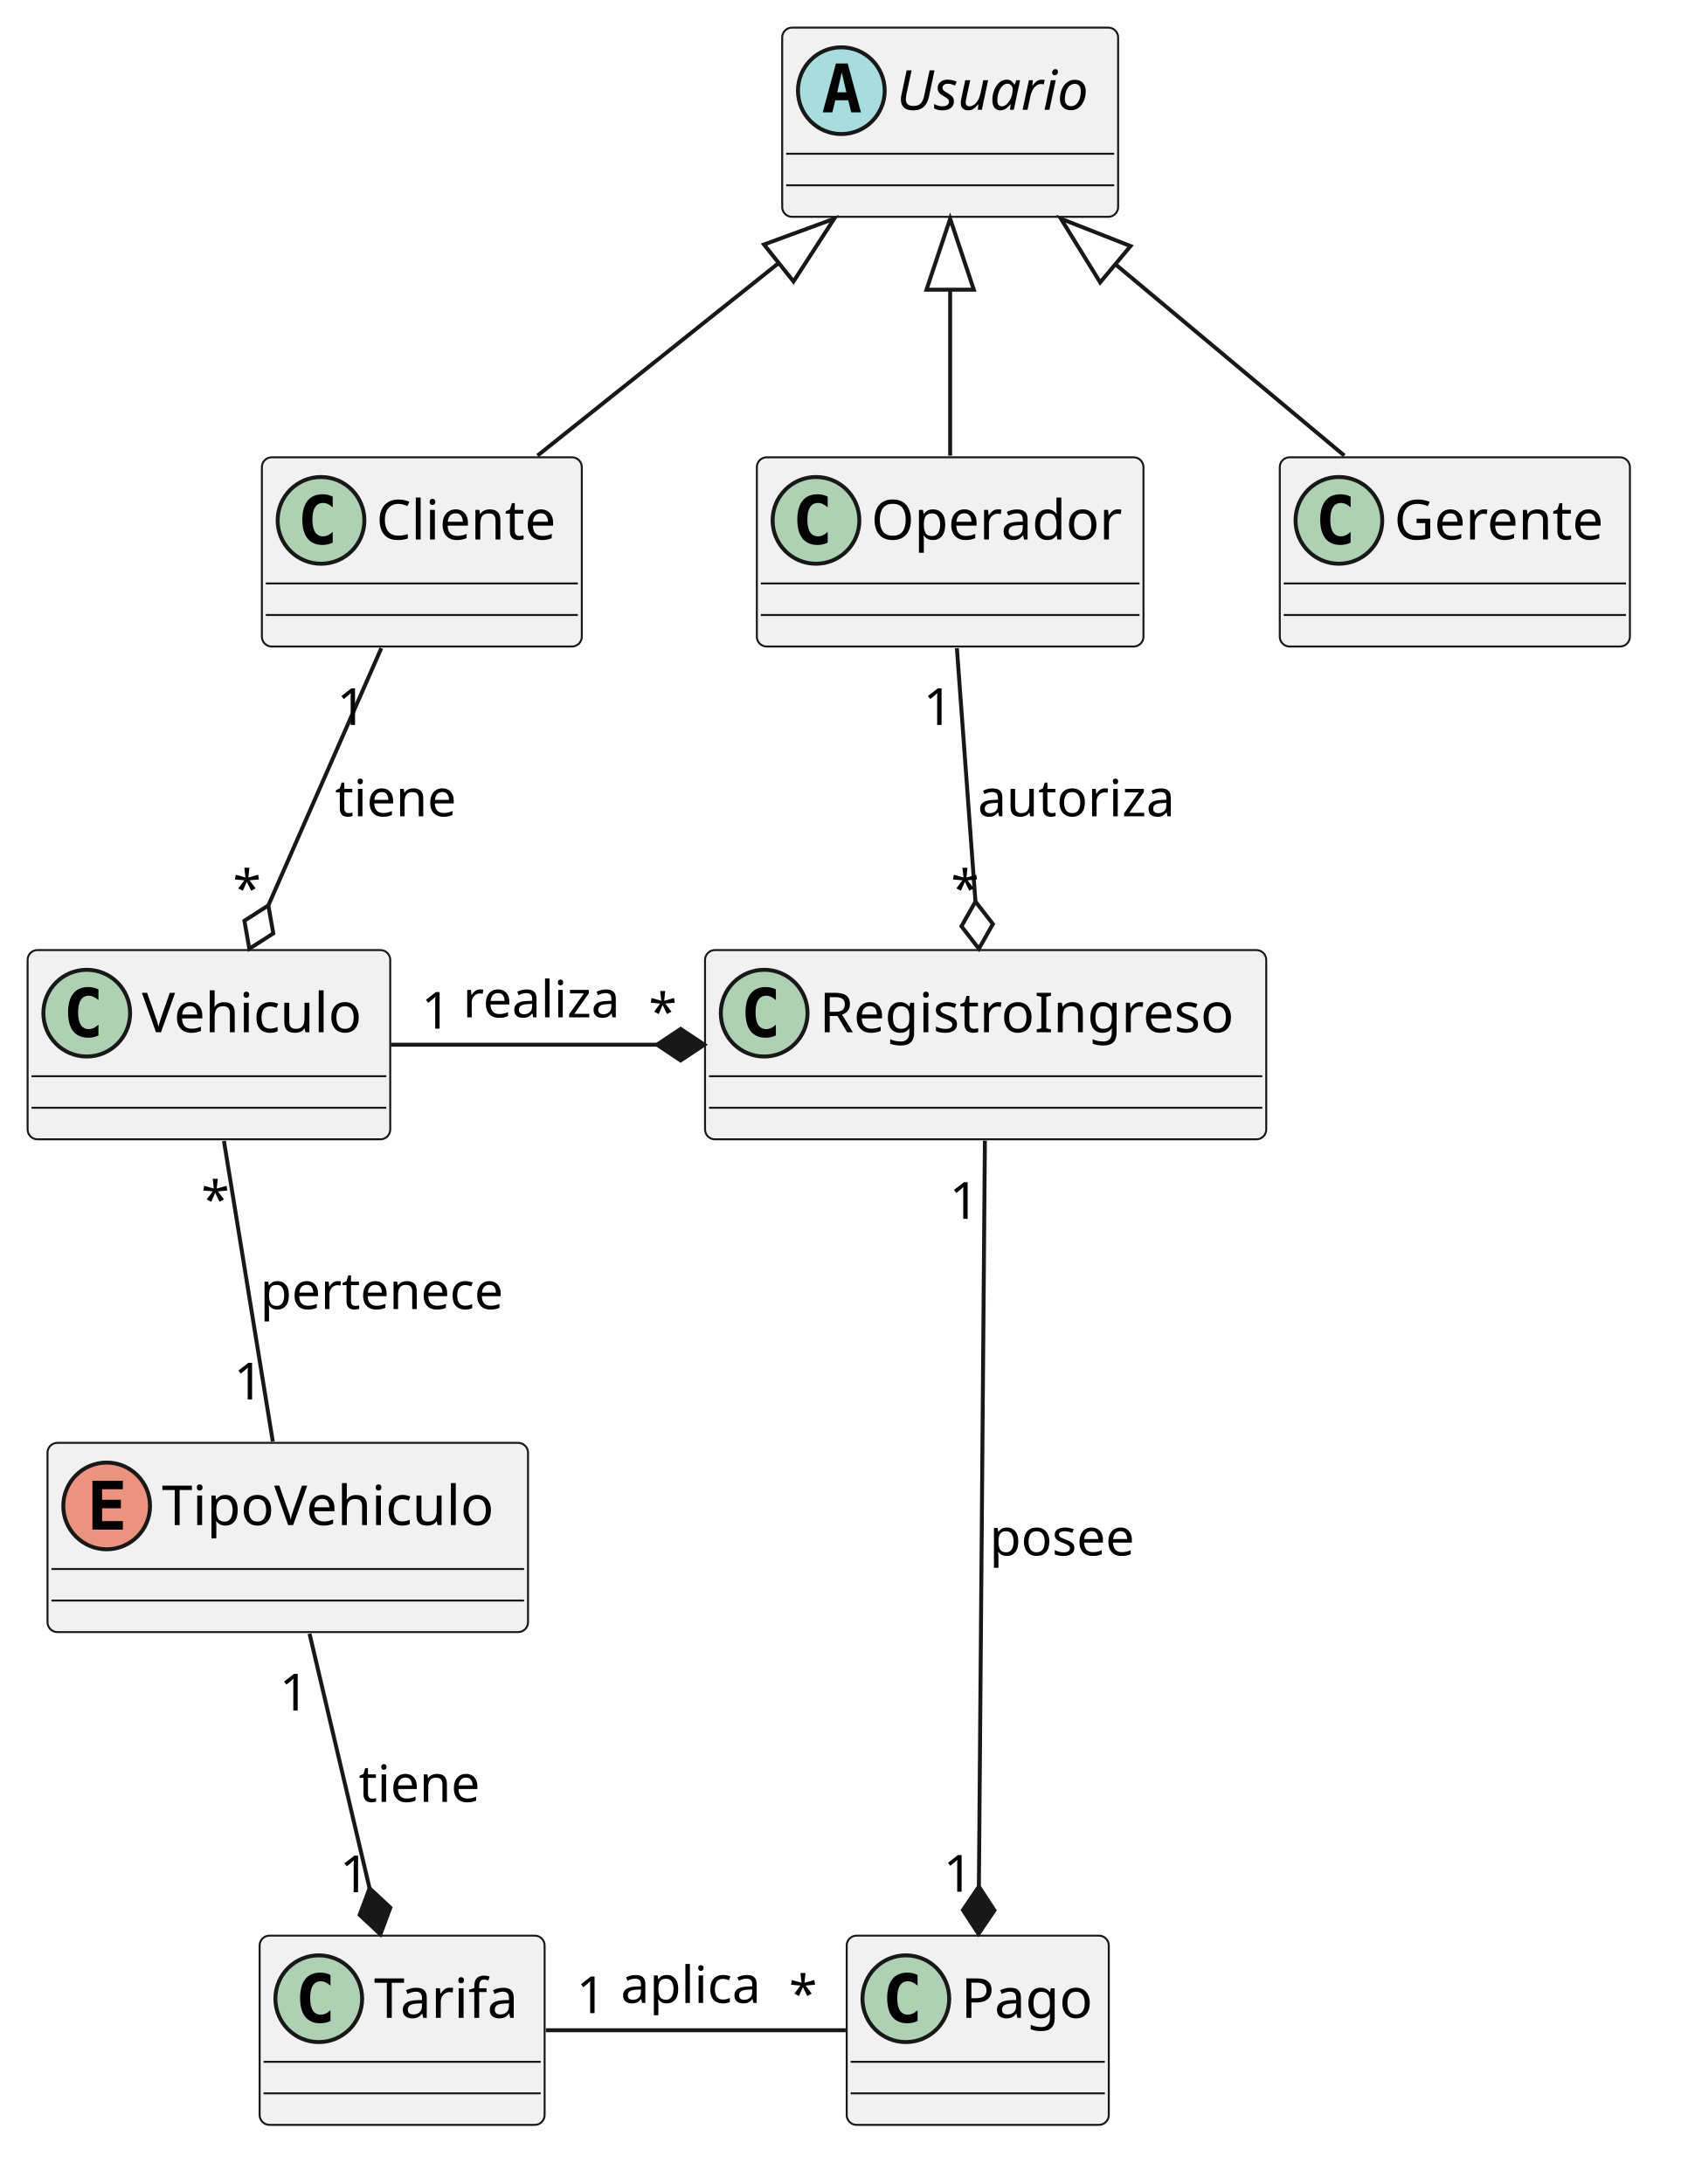
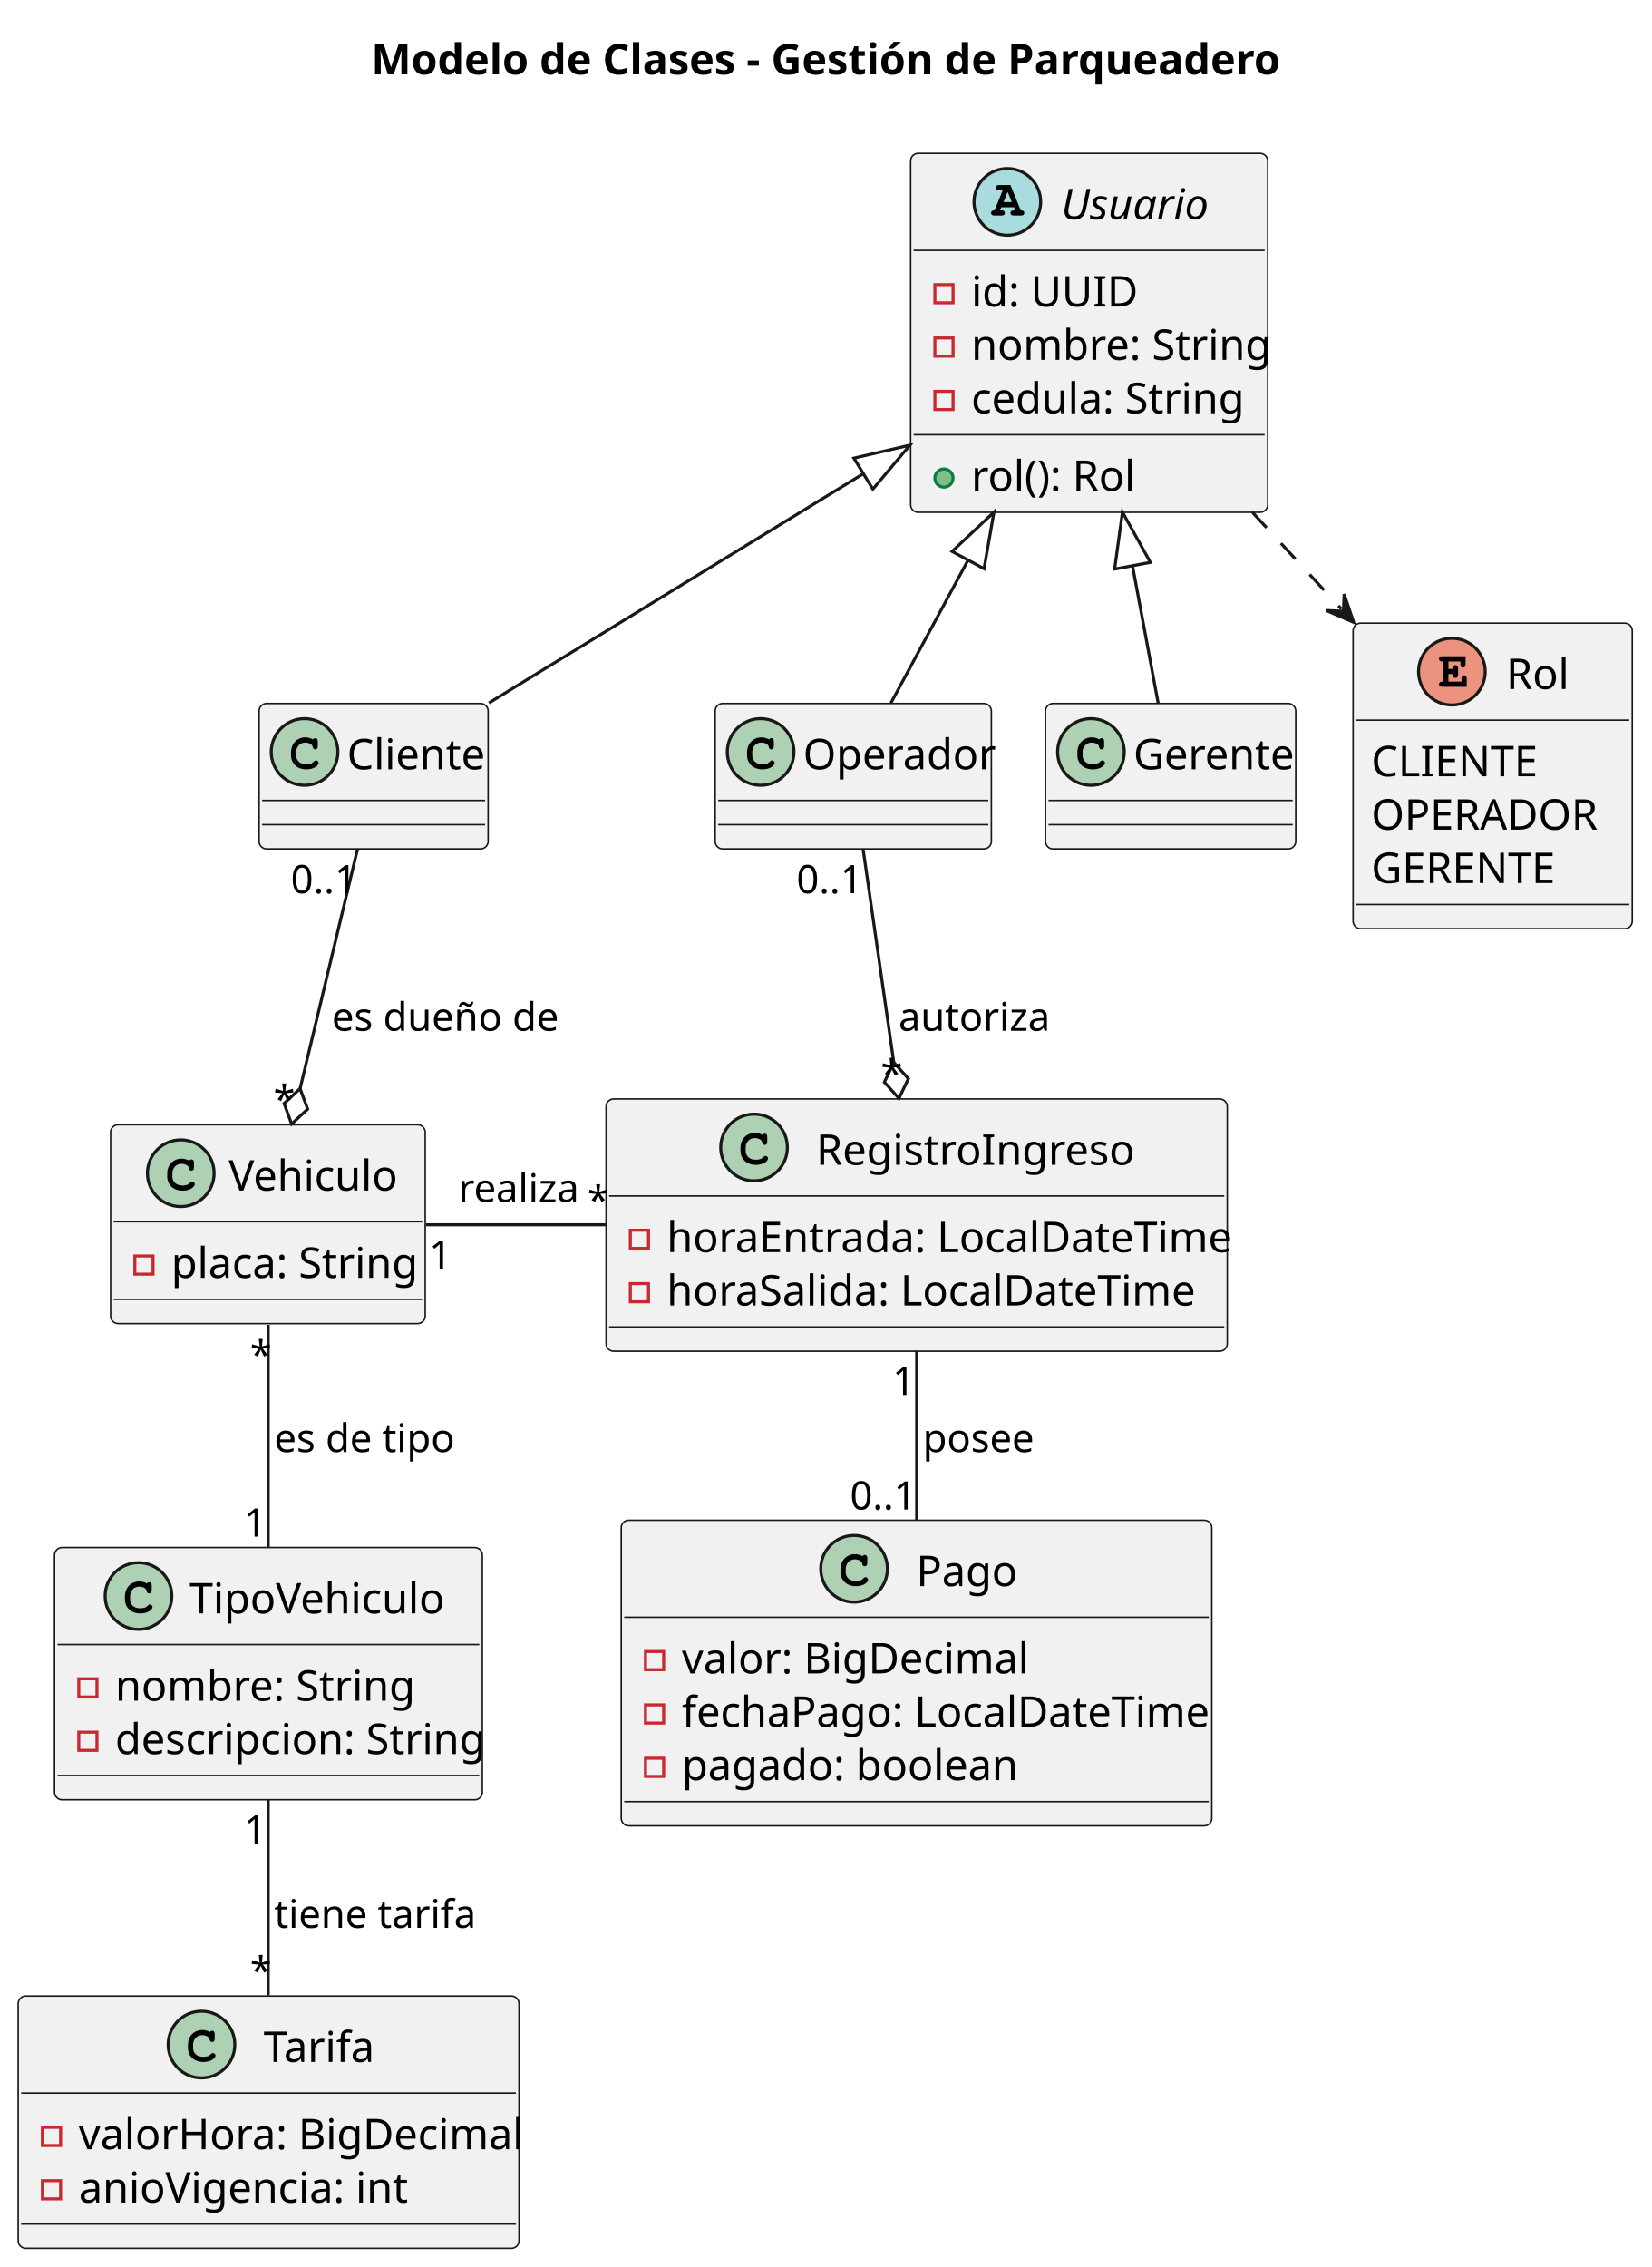
- <svg xmlns="http://www.w3.org/2000/svg" version="1.1" data-diagram-type="CLASS" style="width:428px;height:554px;background:#FFFFFF;" width="428px" height="554px" viewBox="0 0 428 554" zoomAndPan="magnify" preserveAspectRatio="none" contentStyleType="text/css">
+ <svg xmlns="http://www.w3.org/2000/svg" contentStyleType="text/css" height="748px" preserveAspectRatio="none" style="width:545px;height:748px;background:#FFFFFF;" version="1.1" viewBox="0 0 545 748" width="545px" zoomAndPan="magnify">
  <defs />
-   <g font-family="sans-serif" lengthAdjust="spacing">
-     <g class="entity" data-qualified-nombre="Vehiculo" id="ent0001" data-source-line="1">
-       <rect x="7" y="241" width="91.979" height="48" fill="#F1F1F1" style="stroke:#181818;stroke-width:0.5;" rx="2.5" ry="2.5" />
-       <ellipse cx="22" cy="257" rx="11" ry="11" fill="#ADD1B2" style="stroke:#181818;stroke-width:1;" />
-       <path d="M24.969,262.641 Q24.391,262.938 23.75,263.078 Q23.109,263.234 22.406,263.234 Q19.906,263.234 18.578,261.594 Q17.266,259.938 17.266,256.813 Q17.266,253.688 18.578,252.031 Q19.906,250.375 22.406,250.375 Q23.109,250.375 23.75,250.531 Q24.406,250.688 24.969,250.984 L24.969,253.703 Q24.344,253.125 23.75,252.859 Q23.156,252.578 22.531,252.578 Q21.188,252.578 20.5,253.656 Q19.813,254.719 19.813,256.813 Q19.813,258.906 20.5,259.984 Q21.188,261.047 22.531,261.047 Q23.156,261.047 23.75,260.781 Q24.344,260.5 24.969,259.922 L24.969,262.641 Z " fill="#000" />
-       <text x="36" y="261.847" fill="#000" font-size="14" textLength="59.979">Vehiculo</text>
-       <line x1="8" y1="273" x2="97.979" y2="273" style="stroke:#181818;stroke-width:0.5;" />
-       <line x1="8" y1="281" x2="97.979" y2="281" style="stroke:#181818;stroke-width:0.5;" />
+   <g>
+     <text fill="#000000" font-family="sans-serif" font-size="14" font-weight="bold" lengthAdjust="spacing" textLength="292.517" x="122.492" y="24.533">Modelo de Clases - Gestión de Parqueadero</text>
+     <g id="elem_Usuario">
+       <rect codeLine="3" fill="#F1F1F1" height="118.438" id="Usuario" rx="2.5" ry="2.5" style="stroke:#181818;stroke-width:0.5;" width="117.82" x="300.5" y="50.609" />
+       <ellipse cx="332.411" cy="66.609" fill="#A9DCDF" rx="11" ry="11" style="stroke:#181818;stroke-width:1;" />
+       <path d="M334.598,68.375 L330.457,68.375 L330.036,69.406 L330.457,69.406 Q331.067,69.406 331.332,69.641 Q331.598,69.875 331.598,70.266 Q331.598,70.641 331.332,70.875 Q331.067,71.109 330.457,71.109 L328.161,71.109 Q327.551,71.109 327.301,70.875 Q327.036,70.641 327.036,70.25 Q327.036,69.875 327.317,69.641 Q327.582,69.391 328.207,69.406 L330.879,62.75 L329.77,62.75 Q329.161,62.75 328.895,62.516 Q328.629,62.281 328.629,61.891 Q328.629,61.516 328.895,61.281 Q329.161,61.047 329.77,61.047 L333.442,61.047 L336.832,69.406 Q337.426,69.406 337.614,69.547 Q338.004,69.812 338.004,70.266 Q338.004,70.641 337.739,70.875 Q337.489,71.109 336.879,71.109 L334.582,71.109 Q333.973,71.109 333.707,70.875 Q333.442,70.641 333.442,70.25 Q333.442,69.875 333.707,69.641 Q333.973,69.406 334.582,69.406 L335.004,69.406 L334.598,68.375 Z M333.879,66.672 L332.52,63.297 L331.145,66.672 L333.879,66.672 Z " fill="#000000" />
+       <text fill="#000000" font-family="sans-serif" font-size="14" font-style="italic" lengthAdjust="spacing" textLength="48.241" x="350.168" y="72.338">Usuario</text>
+       <line style="stroke:#181818;stroke-width:0.5;" x1="301.5" x2="417.32" y1="82.609" y2="82.609" />
+       <rect fill="none" height="6" style="stroke:#C82930;stroke-width:1;" width="6" x="308.5" y="93.914" />
+       <text fill="#000000" font-family="sans-serif" font-size="14" lengthAdjust="spacing" textLength="52.897" x="320.5" y="101.143">id: UUID</text>
+       <rect fill="none" height="6" style="stroke:#C82930;stroke-width:1;" width="6" x="308.5" y="111.523" />
+       <text fill="#000000" font-family="sans-serif" font-size="14" lengthAdjust="spacing" textLength="91.82" x="320.5" y="118.752">nombre: String</text>
+       <rect fill="none" height="6" style="stroke:#C82930;stroke-width:1;" width="6" x="308.5" y="129.133" />
+       <text fill="#000000" font-family="sans-serif" font-size="14" lengthAdjust="spacing" textLength="85.606" x="320.5" y="136.361">cedula: String</text>
+       <line style="stroke:#181818;stroke-width:0.5;" x1="301.5" x2="417.32" y1="143.438" y2="143.438" />
+       <ellipse cx="311.5" cy="157.742" fill="#84BE84" rx="3" ry="3" style="stroke:#038048;stroke-width:1;" />
+       <text fill="#000000" font-family="sans-serif" font-size="14" lengthAdjust="spacing" textLength="53.669" x="320.5" y="161.971">rol(): Rol</text>
    </g>
-     <g class="entity" data-qualified-nombre="TipoVehiculo" id="ent0002" data-source-line="2">
-       <rect x="12.05" y="366" width="121.872" height="48" fill="#F1F1F1" style="stroke:#181818;stroke-width:0.5;" rx="2.5" ry="2.5" />
-       <ellipse cx="27.05" cy="382" rx="11" ry="11" fill="#EB937F" style="stroke:#181818;stroke-width:1;" />
-       <path d="M31.159,388 L23.441,388 L23.441,375.609 L31.159,375.609 L31.159,377.766 L25.894,377.766 L25.894,380.438 L30.659,380.438 L30.659,382.594 L25.894,382.594 L25.894,385.844 L31.159,385.844 L31.159,388 Z " fill="#000" />
-       <text x="41.05" y="386.847" fill="#000" font-size="14" textLength="89.872">TipoVehiculo</text>
-       <line x1="13.05" y1="398" x2="132.922" y2="398" style="stroke:#181818;stroke-width:0.5;" />
-       <line x1="13.05" y1="406" x2="132.922" y2="406" style="stroke:#181818;stroke-width:0.5;" />
+     <g id="elem_Cliente">
+       <rect codeLine="9" fill="#F1F1F1" height="48" id="Cliente" rx="2.5" ry="2.5" style="stroke:#181818;stroke-width:0.5;" width="75.579" x="85.5" y="232.109" />
+       <ellipse cx="100.5" cy="248.109" fill="#ADD1B2" rx="11" ry="11" style="stroke:#181818;stroke-width:1;" />
+       <path d="M103.266,243.984 Q103.422,243.766 103.609,243.656 Q103.797,243.547 104.016,243.547 Q104.391,243.547 104.625,243.812 Q104.859,244.062 104.859,244.672 L104.859,246.125 Q104.859,246.734 104.625,247 Q104.391,247.266 104.016,247.266 Q103.672,247.266 103.469,247.062 Q103.266,246.875 103.156,246.359 Q103.109,246 102.922,245.812 Q102.594,245.438 101.984,245.219 Q101.375,245 100.75,245 Q99.984,245 99.344,245.328 Q98.719,245.656 98.219,246.406 Q97.734,247.156 97.734,248.188 L97.734,249.281 Q97.734,250.516 98.625,251.344 Q99.516,252.156 101.109,252.156 Q102.047,252.156 102.703,251.906 Q103.094,251.75 103.516,251.312 Q103.781,251.047 103.922,250.969 Q104.078,250.891 104.281,250.891 Q104.609,250.891 104.859,251.156 Q105.125,251.406 105.125,251.75 Q105.125,252.094 104.781,252.5 Q104.281,253.078 103.484,253.406 Q102.406,253.859 101.109,253.859 Q99.594,253.859 98.391,253.234 Q97.406,252.734 96.719,251.672 Q96.031,250.594 96.031,249.312 L96.031,248.156 Q96.031,246.828 96.641,245.688 Q97.266,244.531 98.359,243.922 Q99.453,243.297 100.688,243.297 Q101.422,243.297 102.062,243.469 Q102.719,243.625 103.266,243.984 Z " fill="#000000" />
+       <text fill="#000000" font-family="sans-serif" font-size="14" lengthAdjust="spacing" textLength="43.579" x="114.5" y="253.838">Cliente</text>
+       <line style="stroke:#181818;stroke-width:0.5;" x1="86.5" x2="160.079" y1="264.109" y2="264.109" />
+       <line style="stroke:#181818;stroke-width:0.5;" x1="86.5" x2="160.079" y1="272.109" y2="272.109" />
    </g>
-     <g class="entity" data-qualified-nombre="Tarifa" id="ent0003" data-source-line="3">
-       <rect x="65.85" y="491" width="72.284" height="48" fill="#F1F1F1" style="stroke:#181818;stroke-width:0.5;" rx="2.5" ry="2.5" />
-       <ellipse cx="80.85" cy="507" rx="11" ry="11" fill="#ADD1B2" style="stroke:#181818;stroke-width:1;" />
-       <path d="M83.819,512.641 Q83.241,512.938 82.6,513.078 Q81.959,513.234 81.256,513.234 Q78.756,513.234 77.428,511.594 Q76.116,509.938 76.116,506.813 Q76.116,503.688 77.428,502.031 Q78.756,500.375 81.256,500.375 Q81.959,500.375 82.6,500.531 Q83.256,500.688 83.819,500.984 L83.819,503.703 Q83.194,503.125 82.6,502.859 Q82.006,502.578 81.381,502.578 Q80.038,502.578 79.35,503.656 Q78.663,504.719 78.663,506.813 Q78.663,508.906 79.35,509.984 Q80.038,511.047 81.381,511.047 Q82.006,511.047 82.6,510.781 Q83.194,510.5 83.819,509.922 L83.819,512.641 Z " fill="#000" />
-       <text x="94.85" y="511.847" fill="#000" font-size="14" textLength="40.284">Tarifa</text>
-       <line x1="66.85" y1="523" x2="137.134" y2="523" style="stroke:#181818;stroke-width:0.5;" />
-       <line x1="66.85" y1="531" x2="137.134" y2="531" style="stroke:#181818;stroke-width:0.5;" />
+     <g id="elem_Operador">
+       <rect codeLine="10" fill="#F1F1F1" height="48" id="Operador" rx="2.5" ry="2.5" style="stroke:#181818;stroke-width:0.5;" width="91.144" x="236" y="232.109" />
+       <ellipse cx="251" cy="248.109" fill="#ADD1B2" rx="11" ry="11" style="stroke:#181818;stroke-width:1;" />
+       <path d="M253.766,243.984 Q253.922,243.766 254.109,243.656 Q254.297,243.547 254.516,243.547 Q254.891,243.547 255.125,243.812 Q255.359,244.062 255.359,244.672 L255.359,246.125 Q255.359,246.734 255.125,247 Q254.891,247.266 254.516,247.266 Q254.172,247.266 253.969,247.062 Q253.766,246.875 253.656,246.359 Q253.609,246 253.422,245.812 Q253.094,245.438 252.484,245.219 Q251.875,245 251.25,245 Q250.484,245 249.844,245.328 Q249.219,245.656 248.719,246.406 Q248.234,247.156 248.234,248.188 L248.234,249.281 Q248.234,250.516 249.125,251.344 Q250.016,252.156 251.609,252.156 Q252.547,252.156 253.203,251.906 Q253.594,251.75 254.016,251.312 Q254.281,251.047 254.422,250.969 Q254.578,250.891 254.781,250.891 Q255.109,250.891 255.359,251.156 Q255.625,251.406 255.625,251.75 Q255.625,252.094 255.281,252.5 Q254.781,253.078 253.984,253.406 Q252.906,253.859 251.609,253.859 Q250.094,253.859 248.891,253.234 Q247.906,252.734 247.219,251.672 Q246.531,250.594 246.531,249.312 L246.531,248.156 Q246.531,246.828 247.141,245.688 Q247.766,244.531 248.859,243.922 Q249.953,243.297 251.188,243.297 Q251.922,243.297 252.562,243.469 Q253.219,243.625 253.766,243.984 Z " fill="#000000" />
+       <text fill="#000000" font-family="sans-serif" font-size="14" lengthAdjust="spacing" textLength="59.145" x="265" y="253.838">Operador</text>
+       <line style="stroke:#181818;stroke-width:0.5;" x1="237" x2="326.144" y1="264.109" y2="264.109" />
+       <line style="stroke:#181818;stroke-width:0.5;" x1="237" x2="326.144" y1="272.109" y2="272.109" />
    </g>
-     <g class="entity" data-qualified-nombre="Usuario" id="ent0004" data-source-line="4">
-       <rect x="198.39" y="7" width="85.204" height="48" fill="#F1F1F1" style="stroke:#181818;stroke-width:0.5;" rx="2.5" ry="2.5" />
-       <ellipse cx="213.39" cy="23" rx="11" ry="11" fill="#A9DCDF" style="stroke:#181818;stroke-width:1;" />
-       <path d="M213.499,18.344 L212.343,23.422 L214.671,23.422 L213.499,18.344 Z M212.015,16.109 L214.999,16.109 L218.359,28.5 L215.906,28.5 L215.14,25.438 L211.859,25.438 L211.109,28.5 L208.671,28.5 L212.015,16.109 Z " fill="#000" />
-       <text x="227.39" y="27.847" fill="#000" font-size="14" textLength="53.204" font-style="italic">Usuario</text>
-       <line x1="199.39" y1="39" x2="282.594" y2="39" style="stroke:#181818;stroke-width:0.5;" />
-       <line x1="199.39" y1="47" x2="282.594" y2="47" style="stroke:#181818;stroke-width:0.5;" />
+     <g id="elem_Gerente">
+       <rect codeLine="11" fill="#F1F1F1" height="48" id="Gerente" rx="2.5" ry="2.5" style="stroke:#181818;stroke-width:0.5;" width="82.586" x="345" y="232.109" />
+       <ellipse cx="360" cy="248.109" fill="#ADD1B2" rx="11" ry="11" style="stroke:#181818;stroke-width:1;" />
+       <path d="M362.766,243.984 Q362.922,243.766 363.109,243.656 Q363.297,243.547 363.516,243.547 Q363.891,243.547 364.125,243.812 Q364.359,244.062 364.359,244.672 L364.359,246.125 Q364.359,246.734 364.125,247 Q363.891,247.266 363.516,247.266 Q363.172,247.266 362.969,247.062 Q362.766,246.875 362.656,246.359 Q362.609,246 362.422,245.812 Q362.094,245.438 361.484,245.219 Q360.875,245 360.25,245 Q359.484,245 358.844,245.328 Q358.219,245.656 357.719,246.406 Q357.234,247.156 357.234,248.188 L357.234,249.281 Q357.234,250.516 358.125,251.344 Q359.016,252.156 360.609,252.156 Q361.547,252.156 362.203,251.906 Q362.594,251.75 363.016,251.312 Q363.281,251.047 363.422,250.969 Q363.578,250.891 363.781,250.891 Q364.109,250.891 364.359,251.156 Q364.625,251.406 364.625,251.75 Q364.625,252.094 364.281,252.5 Q363.781,253.078 362.984,253.406 Q361.906,253.859 360.609,253.859 Q359.094,253.859 357.891,253.234 Q356.906,252.734 356.219,251.672 Q355.531,250.594 355.531,249.312 L355.531,248.156 Q355.531,246.828 356.141,245.688 Q356.766,244.531 357.859,243.922 Q358.953,243.297 360.188,243.297 Q360.922,243.297 361.562,243.469 Q362.219,243.625 362.766,243.984 Z " fill="#000000" />
+       <text fill="#000000" font-family="sans-serif" font-size="14" lengthAdjust="spacing" textLength="50.586" x="374" y="253.838">Gerente</text>
+       <line style="stroke:#181818;stroke-width:0.5;" x1="346" x2="426.586" y1="264.109" y2="264.109" />
+       <line style="stroke:#181818;stroke-width:0.5;" x1="346" x2="426.586" y1="272.109" y2="272.109" />
    </g>
-     <g class="entity" data-qualified-nombre="Cliente" id="ent0005" data-source-line="5">
-       <rect x="66.42" y="116" width="81.144" height="48" fill="#F1F1F1" style="stroke:#181818;stroke-width:0.5;" rx="2.5" ry="2.5" />
-       <ellipse cx="81.42" cy="132" rx="11" ry="11" fill="#ADD1B2" style="stroke:#181818;stroke-width:1;" />
-       <path d="M84.389,137.641 Q83.811,137.938 83.17,138.078 Q82.529,138.234 81.826,138.234 Q79.326,138.234 77.998,136.594 Q76.686,134.938 76.686,131.813 Q76.686,128.688 77.998,127.031 Q79.326,125.375 81.826,125.375 Q82.529,125.375 83.17,125.531 Q83.826,125.688 84.389,125.984 L84.389,128.703 Q83.764,128.125 83.17,127.859 Q82.576,127.578 81.951,127.578 Q80.608,127.578 79.92,128.656 Q79.233,129.719 79.233,131.813 Q79.233,133.906 79.92,134.984 Q80.608,136.047 81.951,136.047 Q82.576,136.047 83.17,135.781 Q83.764,135.5 84.389,134.922 L84.389,137.641 Z " fill="#000" />
-       <text x="95.42" y="136.847" fill="#000" font-size="14" textLength="49.144">Cliente</text>
-       <line x1="67.42" y1="148" x2="146.564" y2="148" style="stroke:#181818;stroke-width:0.5;" />
-       <line x1="67.42" y1="156" x2="146.564" y2="156" style="stroke:#181818;stroke-width:0.5;" />
+     <g id="elem_Rol">
+       <rect codeLine="13" fill="#F1F1F1" height="100.828" id="Rol" rx="2.5" ry="2.5" style="stroke:#181818;stroke-width:0.5;" width="92.124" x="446.5" y="205.609" />
+       <ellipse cx="479.103" cy="221.609" fill="#EB937F" rx="11" ry="11" style="stroke:#181818;stroke-width:1;" />
+       <path d="M477.962,222.406 L477.962,224.906 L482.29,224.906 L482.29,223.984 Q482.29,223.375 482.525,223.109 Q482.775,222.844 483.15,222.844 Q483.525,222.844 483.759,223.109 Q483.993,223.375 483.993,223.984 L483.993,226.609 L475.993,226.609 Q475.368,226.609 475.103,226.375 Q474.853,226.141 474.853,225.75 Q474.853,225.375 475.118,225.141 Q475.384,224.906 475.993,224.906 L476.259,224.906 L476.259,218.25 L475.993,218.25 Q475.368,218.25 475.103,218.016 Q474.853,217.781 474.853,217.391 Q474.853,217.016 475.103,216.781 Q475.368,216.547 475.993,216.547 L483.618,216.547 L483.618,219.141 Q483.618,219.75 483.384,220.016 Q483.165,220.266 482.775,220.266 Q482.4,220.266 482.165,220.016 Q481.931,219.75 481.931,219.141 L481.931,218.25 L477.962,218.25 L477.962,220.703 L479.447,220.703 Q479.447,220.047 479.572,219.859 Q479.837,219.453 480.306,219.453 Q480.681,219.453 480.915,219.719 Q481.15,219.969 481.15,220.578 L481.15,222.547 Q481.15,223.094 481.025,223.281 Q480.759,223.672 480.306,223.672 Q479.837,223.672 479.572,223.266 Q479.447,223.078 479.447,222.406 L477.962,222.406 Z " fill="#000000" />
+       <text fill="#000000" font-family="sans-serif" font-size="14" lengthAdjust="spacing" textLength="21.007" x="497.014" y="227.338">Rol</text>
+       <line style="stroke:#181818;stroke-width:0.5;" x1="447.5" x2="537.624" y1="237.609" y2="237.609" />
+       <text fill="#000000" font-family="sans-serif" font-size="14" lengthAdjust="spacing" textLength="59.124" x="452.5" y="256.143">CLIENTE</text>
+       <text fill="#000000" font-family="sans-serif" font-size="14" lengthAdjust="spacing" textLength="80.124" x="452.5" y="273.752">OPERADOR</text>
+       <text fill="#000000" font-family="sans-serif" font-size="14" lengthAdjust="spacing" textLength="67.676" x="452.5" y="291.361">GERENTE</text>
+       <line style="stroke:#181818;stroke-width:0.5;" x1="447.5" x2="537.624" y1="298.438" y2="298.438" />
    </g>
-     <g class="entity" data-qualified-nombre="Operador" id="ent0006" data-source-line="6">
-       <rect x="191.96" y="116" width="98.063" height="48" fill="#F1F1F1" style="stroke:#181818;stroke-width:0.5;" rx="2.5" ry="2.5" />
-       <ellipse cx="206.96" cy="132" rx="11" ry="11" fill="#ADD1B2" style="stroke:#181818;stroke-width:1;" />
-       <path d="M209.929,137.641 Q209.351,137.938 208.71,138.078 Q208.069,138.234 207.366,138.234 Q204.866,138.234 203.538,136.594 Q202.226,134.938 202.226,131.813 Q202.226,128.688 203.538,127.031 Q204.866,125.375 207.366,125.375 Q208.069,125.375 208.71,125.531 Q209.366,125.688 209.929,125.984 L209.929,128.703 Q209.304,128.125 208.71,127.859 Q208.116,127.578 207.491,127.578 Q206.148,127.578 205.46,128.656 Q204.773,129.719 204.773,131.813 Q204.773,133.906 205.46,134.984 Q206.148,136.047 207.491,136.047 Q208.116,136.047 208.71,135.781 Q209.304,135.5 209.929,134.922 L209.929,137.641 Z " fill="#000" />
-       <text x="220.96" y="136.847" fill="#000" font-size="14" textLength="66.063">Operador</text>
-       <line x1="192.96" y1="148" x2="289.023" y2="148" style="stroke:#181818;stroke-width:0.5;" />
-       <line x1="192.96" y1="156" x2="289.023" y2="156" style="stroke:#181818;stroke-width:0.5;" />
+     <g id="elem_Vehiculo">
+       <rect codeLine="19" fill="#F1F1F1" height="65.609" id="Vehiculo" rx="2.5" ry="2.5" style="stroke:#181818;stroke-width:0.5;" width="103.82" x="36.5" y="371.109" />
+       <ellipse cx="59.653" cy="387.109" fill="#ADD1B2" rx="11" ry="11" style="stroke:#181818;stroke-width:1;" />
+       <path d="M62.418,382.984 Q62.575,382.766 62.762,382.656 Q62.95,382.547 63.168,382.547 Q63.543,382.547 63.778,382.812 Q64.012,383.062 64.012,383.672 L64.012,385.125 Q64.012,385.734 63.778,386 Q63.543,386.266 63.168,386.266 Q62.825,386.266 62.621,386.062 Q62.418,385.875 62.309,385.359 Q62.262,385 62.075,384.812 Q61.746,384.438 61.137,384.219 Q60.528,384 59.903,384 Q59.137,384 58.496,384.328 Q57.871,384.656 57.371,385.406 Q56.887,386.156 56.887,387.188 L56.887,388.281 Q56.887,389.516 57.778,390.344 Q58.668,391.156 60.262,391.156 Q61.2,391.156 61.856,390.906 Q62.246,390.75 62.668,390.312 Q62.934,390.047 63.075,389.969 Q63.231,389.891 63.434,389.891 Q63.762,389.891 64.012,390.156 Q64.278,390.406 64.278,390.75 Q64.278,391.094 63.934,391.5 Q63.434,392.078 62.637,392.406 Q61.559,392.859 60.262,392.859 Q58.746,392.859 57.543,392.234 Q56.559,391.734 55.871,390.672 Q55.184,389.594 55.184,388.312 L55.184,387.156 Q55.184,385.828 55.793,384.688 Q56.418,383.531 57.512,382.922 Q58.606,382.297 59.84,382.297 Q60.575,382.297 61.215,382.469 Q61.871,382.625 62.418,382.984 Z " fill="#000000" />
+       <text fill="#000000" font-family="sans-serif" font-size="14" lengthAdjust="spacing" textLength="53.703" x="75.465" y="392.838">Vehiculo</text>
+       <line style="stroke:#181818;stroke-width:0.5;" x1="37.5" x2="139.32" y1="403.109" y2="403.109" />
+       <rect fill="none" height="6" style="stroke:#C82930;stroke-width:1;" width="6" x="44.5" y="414.414" />
+       <text fill="#000000" font-family="sans-serif" font-size="14" lengthAdjust="spacing" textLength="77.82" x="56.5" y="421.643">placa: String</text>
+       <line style="stroke:#181818;stroke-width:0.5;" x1="37.5" x2="139.32" y1="428.719" y2="428.719" />
    </g>
-     <g class="entity" data-qualified-nombre="Gerente" id="ent0007" data-source-line="7">
-       <rect x="324.59" y="116" width="88.807" height="48" fill="#F1F1F1" style="stroke:#181818;stroke-width:0.5;" rx="2.5" ry="2.5" />
-       <ellipse cx="339.59" cy="132" rx="11" ry="11" fill="#ADD1B2" style="stroke:#181818;stroke-width:1;" />
-       <path d="M342.559,137.641 Q341.981,137.938 341.34,138.078 Q340.699,138.234 339.996,138.234 Q337.496,138.234 336.168,136.594 Q334.856,134.938 334.856,131.813 Q334.856,128.688 336.168,127.031 Q337.496,125.375 339.996,125.375 Q340.699,125.375 341.34,125.531 Q341.996,125.688 342.559,125.984 L342.559,128.703 Q341.934,128.125 341.34,127.859 Q340.746,127.578 340.121,127.578 Q338.778,127.578 338.09,128.656 Q337.403,129.719 337.403,131.813 Q337.403,133.906 338.09,134.984 Q338.778,136.047 340.121,136.047 Q340.746,136.047 341.34,135.781 Q341.934,135.5 342.559,134.922 L342.559,137.641 Z " fill="#000" />
-       <text x="353.59" y="136.847" fill="#000" font-size="14" textLength="56.807">Gerente</text>
-       <line x1="325.59" y1="148" x2="412.397" y2="148" style="stroke:#181818;stroke-width:0.5;" />
-       <line x1="325.59" y1="156" x2="412.397" y2="156" style="stroke:#181818;stroke-width:0.5;" />
+     <g id="elem_TipoVehiculo">
+       <rect codeLine="22" fill="#F1F1F1" height="83.219" id="TipoVehiculo" rx="2.5" ry="2.5" style="stroke:#181818;stroke-width:0.5;" width="141.165" x="18" y="510.609" />
+       <ellipse cx="45.702" cy="526.609" fill="#ADD1B2" rx="11" ry="11" style="stroke:#181818;stroke-width:1;" />
+       <path d="M48.468,522.484 Q48.624,522.266 48.812,522.156 Q48.999,522.047 49.218,522.047 Q49.593,522.047 49.827,522.312 Q50.062,522.562 50.062,523.172 L50.062,524.625 Q50.062,525.234 49.827,525.5 Q49.593,525.766 49.218,525.766 Q48.874,525.766 48.671,525.562 Q48.468,525.375 48.359,524.859 Q48.312,524.5 48.124,524.312 Q47.796,523.938 47.187,523.719 Q46.577,523.5 45.952,523.5 Q45.187,523.5 44.546,523.828 Q43.921,524.156 43.421,524.906 Q42.937,525.656 42.937,526.688 L42.937,527.781 Q42.937,529.016 43.827,529.844 Q44.718,530.656 46.312,530.656 Q47.249,530.656 47.906,530.406 Q48.296,530.25 48.718,529.812 Q48.984,529.547 49.124,529.469 Q49.281,529.391 49.484,529.391 Q49.812,529.391 50.062,529.656 Q50.327,529.906 50.327,530.25 Q50.327,530.594 49.984,531 Q49.484,531.578 48.687,531.906 Q47.609,532.359 46.312,532.359 Q44.796,532.359 43.593,531.734 Q42.609,531.234 41.921,530.172 Q41.234,529.094 41.234,527.812 L41.234,526.656 Q41.234,525.328 41.843,524.188 Q42.468,523.031 43.562,522.422 Q44.656,521.797 45.89,521.797 Q46.624,521.797 47.265,521.969 Q47.921,522.125 48.468,522.484 Z " fill="#000000" />
+       <text fill="#000000" font-family="sans-serif" font-size="14" lengthAdjust="spacing" textLength="80.938" x="62.525" y="532.338">TipoVehiculo</text>
+       <line style="stroke:#181818;stroke-width:0.5;" x1="19" x2="158.165" y1="542.609" y2="542.609" />
+       <rect fill="none" height="6" style="stroke:#C82930;stroke-width:1;" width="6" x="26" y="553.914" />
+       <text fill="#000000" font-family="sans-serif" font-size="14" lengthAdjust="spacing" textLength="91.82" x="38" y="561.143">nombre: String</text>
+       <rect fill="none" height="6" style="stroke:#C82930;stroke-width:1;" width="6" x="26" y="571.523" />
+       <text fill="#000000" font-family="sans-serif" font-size="14" lengthAdjust="spacing" textLength="115.165" x="38" y="578.752">descripcion: String</text>
+       <line style="stroke:#181818;stroke-width:0.5;" x1="19" x2="158.165" y1="585.828" y2="585.828" />
    </g>
-     <g class="entity" data-qualified-nombre="RegistroIngreso" id="ent0008" data-source-line="8">
-       <rect x="178.82" y="241" width="142.339" height="48" fill="#F1F1F1" style="stroke:#181818;stroke-width:0.5;" rx="2.5" ry="2.5" />
-       <ellipse cx="193.82" cy="257" rx="11" ry="11" fill="#ADD1B2" style="stroke:#181818;stroke-width:1;" />
-       <path d="M196.789,262.641 Q196.211,262.938 195.57,263.078 Q194.929,263.234 194.226,263.234 Q191.726,263.234 190.398,261.594 Q189.086,259.938 189.086,256.813 Q189.086,253.688 190.398,252.031 Q191.726,250.375 194.226,250.375 Q194.929,250.375 195.57,250.531 Q196.226,250.688 196.789,250.984 L196.789,253.703 Q196.164,253.125 195.57,252.859 Q194.976,252.578 194.351,252.578 Q193.008,252.578 192.32,253.656 Q191.633,254.719 191.633,256.813 Q191.633,258.906 192.32,259.984 Q193.008,261.047 194.351,261.047 Q194.976,261.047 195.57,260.781 Q196.164,260.5 196.789,259.922 L196.789,262.641 Z " fill="#000" />
-       <text x="207.82" y="261.847" fill="#000" font-size="14" textLength="110.339">RegistroIngreso</text>
-       <line x1="179.82" y1="273" x2="320.159" y2="273" style="stroke:#181818;stroke-width:0.5;" />
-       <line x1="179.82" y1="281" x2="320.159" y2="281" style="stroke:#181818;stroke-width:0.5;" />
+     <g id="elem_Tarifa">
+       <rect codeLine="26" fill="#F1F1F1" height="83.219" id="Tarifa" rx="2.5" ry="2.5" style="stroke:#181818;stroke-width:0.5;" width="165.269" x="6" y="658.609" />
+       <ellipse cx="66.491" cy="674.609" fill="#ADD1B2" rx="11" ry="11" style="stroke:#181818;stroke-width:1;" />
+       <path d="M69.257,670.484 Q69.413,670.266 69.601,670.156 Q69.788,670.047 70.007,670.047 Q70.382,670.047 70.616,670.312 Q70.851,670.562 70.851,671.172 L70.851,672.625 Q70.851,673.234 70.616,673.5 Q70.382,673.766 70.007,673.766 Q69.663,673.766 69.46,673.562 Q69.257,673.375 69.147,672.859 Q69.101,672.5 68.913,672.312 Q68.585,671.938 67.976,671.719 Q67.366,671.5 66.741,671.5 Q65.976,671.5 65.335,671.828 Q64.71,672.156 64.21,672.906 Q63.726,673.656 63.726,674.688 L63.726,675.781 Q63.726,677.016 64.616,677.844 Q65.507,678.656 67.101,678.656 Q68.038,678.656 68.694,678.406 Q69.085,678.25 69.507,677.812 Q69.772,677.547 69.913,677.469 Q70.069,677.391 70.272,677.391 Q70.601,677.391 70.851,677.656 Q71.116,677.906 71.116,678.25 Q71.116,678.594 70.772,679 Q70.272,679.578 69.476,679.906 Q68.397,680.359 67.101,680.359 Q65.585,680.359 64.382,679.734 Q63.398,679.234 62.71,678.172 Q62.023,677.094 62.023,675.812 L62.023,674.656 Q62.023,673.328 62.632,672.188 Q63.257,671.031 64.351,670.422 Q65.444,669.797 66.679,669.797 Q67.413,669.797 68.054,669.969 Q68.71,670.125 69.257,670.484 Z " fill="#000000" />
+       <text fill="#000000" font-family="sans-serif" font-size="14" lengthAdjust="spacing" textLength="35.786" x="86.991" y="680.338">Tarifa</text>
+       <line style="stroke:#181818;stroke-width:0.5;" x1="7" x2="170.269" y1="690.609" y2="690.609" />
+       <rect fill="none" height="6" style="stroke:#C82930;stroke-width:1;" width="6" x="14" y="701.914" />
+       <text fill="#000000" font-family="sans-serif" font-size="14" lengthAdjust="spacing" textLength="139.269" x="26" y="709.143">valorHora: BigDecimal</text>
+       <rect fill="none" height="6" style="stroke:#C82930;stroke-width:1;" width="6" x="14" y="719.523" />
+       <text fill="#000000" font-family="sans-serif" font-size="14" lengthAdjust="spacing" textLength="102.737" x="26" y="726.752">anioVigencia: int</text>
+       <line style="stroke:#181818;stroke-width:0.5;" x1="7" x2="170.269" y1="733.828" y2="733.828" />
    </g>
-     <g class="entity" data-qualified-nombre="Pago" id="ent0009" data-source-line="9">
-       <rect x="214.75" y="491" width="66.474" height="48" fill="#F1F1F1" style="stroke:#181818;stroke-width:0.5;" rx="2.5" ry="2.5" />
-       <ellipse cx="229.75" cy="507" rx="11" ry="11" fill="#ADD1B2" style="stroke:#181818;stroke-width:1;" />
-       <path d="M232.719,512.641 Q232.141,512.938 231.5,513.078 Q230.859,513.234 230.156,513.234 Q227.656,513.234 226.328,511.594 Q225.016,509.938 225.016,506.813 Q225.016,503.688 226.328,502.031 Q227.656,500.375 230.156,500.375 Q230.859,500.375 231.5,500.531 Q232.156,500.688 232.719,500.984 L232.719,503.703 Q232.094,503.125 231.5,502.859 Q230.906,502.578 230.281,502.578 Q228.938,502.578 228.25,503.656 Q227.563,504.719 227.563,506.813 Q227.563,508.906 228.25,509.984 Q228.938,511.047 230.281,511.047 Q230.906,511.047 231.5,510.781 Q232.094,510.5 232.719,509.922 L232.719,512.641 Z " fill="#000" />
-       <text x="243.75" y="511.847" fill="#000" font-size="14" textLength="34.474">Pago</text>
-       <line x1="215.75" y1="523" x2="280.224" y2="523" style="stroke:#181818;stroke-width:0.5;" />
-       <line x1="215.75" y1="531" x2="280.224" y2="531" style="stroke:#181818;stroke-width:0.5;" />
+     <g id="elem_RegistroIngreso">
+       <rect codeLine="30" fill="#F1F1F1" height="83.219" id="RegistroIngreso" rx="2.5" ry="2.5" style="stroke:#181818;stroke-width:0.5;" width="204.985" x="200" y="362.609" />
+       <ellipse cx="248.829" cy="378.609" fill="#ADD1B2" rx="11" ry="11" style="stroke:#181818;stroke-width:1;" />
+       <path d="M251.595,374.484 Q251.751,374.266 251.939,374.156 Q252.126,374.047 252.345,374.047 Q252.72,374.047 252.954,374.312 Q253.189,374.562 253.189,375.172 L253.189,376.625 Q253.189,377.234 252.954,377.5 Q252.72,377.766 252.345,377.766 Q252.001,377.766 251.798,377.562 Q251.595,377.375 251.485,376.859 Q251.439,376.5 251.251,376.312 Q250.923,375.938 250.314,375.719 Q249.704,375.5 249.079,375.5 Q248.314,375.5 247.673,375.828 Q247.048,376.156 246.548,376.906 Q246.064,377.656 246.064,378.688 L246.064,379.781 Q246.064,381.016 246.954,381.844 Q247.845,382.656 249.439,382.656 Q250.376,382.656 251.032,382.406 Q251.423,382.25 251.845,381.812 Q252.11,381.547 252.251,381.469 Q252.407,381.391 252.61,381.391 Q252.939,381.391 253.189,381.656 Q253.454,381.906 253.454,382.25 Q253.454,382.594 253.11,383 Q252.61,383.578 251.814,383.906 Q250.735,384.359 249.439,384.359 Q247.923,384.359 246.72,383.734 Q245.735,383.234 245.048,382.172 Q244.36,381.094 244.36,379.812 L244.36,378.656 Q244.36,377.328 244.97,376.188 Q245.595,375.031 246.689,374.422 Q247.782,373.797 249.017,373.797 Q249.751,373.797 250.392,373.969 Q251.048,374.125 251.595,374.484 Z " fill="#000000" />
+       <text fill="#000000" font-family="sans-serif" font-size="14" lengthAdjust="spacing" textLength="98.827" x="269.329" y="384.338">RegistroIngreso</text>
+       <line style="stroke:#181818;stroke-width:0.5;" x1="201" x2="403.985" y1="394.609" y2="394.609" />
+       <rect fill="none" height="6" style="stroke:#C82930;stroke-width:1;" width="6" x="208" y="405.914" />
+       <text fill="#000000" font-family="sans-serif" font-size="14" lengthAdjust="spacing" textLength="178.985" x="220" y="413.143">horaEntrada: LocalDateTime</text>
+       <rect fill="none" height="6" style="stroke:#C82930;stroke-width:1;" width="6" x="208" y="423.523" />
+       <text fill="#000000" font-family="sans-serif" font-size="14" lengthAdjust="spacing" textLength="168.868" x="220" y="430.752">horaSalida: LocalDateTime</text>
+       <line style="stroke:#181818;stroke-width:0.5;" x1="201" x2="403.985" y1="437.828" y2="437.828" />
    </g>
-     <g class="link" data-entity-1="ent0004" data-entity-2="ent0005" id="lnk11" data-source-line="11" data-link-type="extension">
-       <path d="M197.515,66.712 C175.175,84.552 158.65,97.75 136.33,115.57" style="stroke:#181818;stroke-width:1;" fill="none" id="Usuario-backto-Cliente" codeLine="11" />
-       <polygon points="211.58,55.48,193.77,62.024,201.259,71.401,211.58,55.48" fill="none" style="stroke:#181818;stroke-width:1;stroke-linejoin:miter;stroke-miterlimit:10;" />
+     <g id="elem_Pago">
+       <rect codeLine="34" fill="#F1F1F1" height="100.828" id="Pago" rx="2.5" ry="2.5" style="stroke:#181818;stroke-width:0.5;" width="194.875" x="205" y="501.609" />
+       <ellipse cx="281.839" cy="517.609" fill="#ADD1B2" rx="11" ry="11" style="stroke:#181818;stroke-width:1;" />
+       <path d="M284.605,513.484 Q284.761,513.266 284.949,513.156 Q285.136,513.047 285.355,513.047 Q285.73,513.047 285.964,513.312 Q286.199,513.562 286.199,514.172 L286.199,515.625 Q286.199,516.234 285.964,516.5 Q285.73,516.766 285.355,516.766 Q285.011,516.766 284.808,516.562 Q284.605,516.375 284.496,515.859 Q284.449,515.5 284.261,515.312 Q283.933,514.938 283.324,514.719 Q282.714,514.5 282.089,514.5 Q281.324,514.5 280.683,514.828 Q280.058,515.156 279.558,515.906 Q279.074,516.656 279.074,517.688 L279.074,518.781 Q279.074,520.016 279.964,520.844 Q280.855,521.656 282.449,521.656 Q283.386,521.656 284.043,521.406 Q284.433,521.25 284.855,520.812 Q285.121,520.547 285.261,520.469 Q285.418,520.391 285.621,520.391 Q285.949,520.391 286.199,520.656 Q286.464,520.906 286.464,521.25 Q286.464,521.594 286.121,522 Q285.621,522.578 284.824,522.906 Q283.746,523.359 282.449,523.359 Q280.933,523.359 279.73,522.734 Q278.746,522.234 278.058,521.172 Q277.371,520.094 277.371,518.812 L277.371,517.656 Q277.371,516.328 277.98,515.188 Q278.605,514.031 279.699,513.422 Q280.793,512.797 282.027,512.797 Q282.761,512.797 283.402,512.969 Q284.058,513.125 284.605,513.484 Z " fill="#000000" />
+       <text fill="#000000" font-family="sans-serif" font-size="14" lengthAdjust="spacing" textLength="32.696" x="302.339" y="523.338">Pago</text>
+       <line style="stroke:#181818;stroke-width:0.5;" x1="206" x2="398.875" y1="533.609" y2="533.609" />
+       <rect fill="none" height="6" style="stroke:#C82930;stroke-width:1;" width="6" x="213" y="544.914" />
+       <text fill="#000000" font-family="sans-serif" font-size="14" lengthAdjust="spacing" textLength="108.924" x="225" y="552.143">valor: BigDecimal</text>
+       <rect fill="none" height="6" style="stroke:#C82930;stroke-width:1;" width="6" x="213" y="562.523" />
+       <text fill="#000000" font-family="sans-serif" font-size="14" lengthAdjust="spacing" textLength="168.875" x="225" y="569.752">fechaPago: LocalDateTime</text>
+       <rect fill="none" height="6" style="stroke:#C82930;stroke-width:1;" width="6" x="213" y="580.133" />
+       <text fill="#000000" font-family="sans-serif" font-size="14" lengthAdjust="spacing" textLength="104.323" x="225" y="587.361">pagado: boolean</text>
+       <line style="stroke:#181818;stroke-width:0.5;" x1="206" x2="398.875" y1="594.438" y2="594.438" />
    </g>
-     <g class="link" data-entity-1="ent0004" data-entity-2="ent0006" id="lnk13" data-source-line="12" data-link-type="extension">
-       <path d="M240.99,73.48 C240.99,91.32 240.99,97.75 240.99,115.57" style="stroke:#181818;stroke-width:1;" fill="none" id="Usuario-backto-Operador" codeLine="12" />
-       <polygon points="240.99,55.48,234.99,73.48,246.99,73.48,240.99,55.48" fill="none" style="stroke:#181818;stroke-width:1;stroke-linejoin:miter;stroke-miterlimit:10;" />
-     </g>
-     <g class="link" data-entity-1="ent0004" data-entity-2="ent0007" id="lnk15" data-source-line="13" data-link-type="extension">
-       <path d="M282.89,67.025 C304.23,84.865 319.64,97.75 340.96,115.57" style="stroke:#181818;stroke-width:1;" fill="none" id="Usuario-backto-Gerente" codeLine="13" />
-       <polygon points="269.08,55.48,279.042,71.628,286.738,62.422,269.08,55.48" fill="none" style="stroke:#181818;stroke-width:1;stroke-linejoin:miter;stroke-miterlimit:10;" />
-     </g>
-     <g class="link" data-entity-1="ent0005" data-entity-2="ent0001" id="lnk16" data-source-line="15" data-link-type="aggregation">
-       <path d="M96.71,164.42 C87.1,186.31 77.651,207.811 68.061,229.671" style="stroke:#181818;stroke-width:1;" fill="none" id="Cliente-to-Vehiculo" codeLine="15" />
-       <polygon points="63.24,240.66,69.313,236.772,68.061,229.671,61.987,233.559,63.24,240.66" fill="none" style="stroke:#181818;stroke-width:1;stroke-linejoin:miter;stroke-miterlimit:10;" />
-       <text x="84.99" y="207.067" fill="#000" font-size="13" textLength="32.944">tiene</text>
-       <text x="85.439" y="183.884" fill="#000" font-size="13">1</text>
-       <text x="59.068" y="229.982" fill="#000" font-size="13">*</text>
-     </g>
-     <g class="link" data-entity-1="ent0001" data-entity-2="ent0002" id="lnk17" data-source-line="17" data-link-type="association">
-       <path d="M56.8,289.42 C60.36,311.31 65.64,343.8 69.19,365.66" style="stroke:#181818;stroke-width:1;" fill="none" id="Vehiculo-TipoVehiculo" codeLine="17" />
-       <text x="65.99" y="332.067" fill="#000" font-size="13" textLength="66.073">pertenece</text>
-       <text x="51.045" y="308.884" fill="#000" font-size="13">*</text>
-       <text x="59.323" y="354.982" fill="#000" font-size="13">1</text>
-     </g>
-     <g class="link" data-entity-1="ent0002" data-entity-2="ent0003" id="lnk18" data-source-line="18" data-link-type="composition">
-       <path d="M78.51,414.42 C83.67,436.31 88.573,457.121 93.733,478.981" style="stroke:#181818;stroke-width:1;" fill="none" id="TipoVehiculo-to-Tarifa" codeLine="18" />
-       <polygon points="96.49,490.66,99.005,483.902,93.733,478.981,91.219,485.739,96.49,490.66" fill="#181818" style="stroke:#181818;stroke-width:1;stroke-linejoin:miter;stroke-miterlimit:10;" />
-       <text x="90.99" y="457.067" fill="#000" font-size="13" textLength="32.944">tiene</text>
-       <text x="70.894" y="433.884" fill="#000" font-size="13">1</text>
-       <text x="86.207" y="479.982" fill="#000" font-size="13">1</text>
-     </g>
-     <g class="link" data-entity-1="ent0001" data-entity-2="ent0008" id="lnk19" data-source-line="19" data-link-type="composition">
-       <path d="M99.18,265 C122.83,265 140.16,265 166.64,265" style="stroke:#181818;stroke-width:1;" fill="none" id="Vehiculo-to-RegistroIngreso" codeLine="19" />
-       <polygon points="178.64,265,172.64,261,166.64,265,172.64,269,178.64,265" fill="#181818" style="stroke:#181818;stroke-width:1;stroke-linejoin:miter;stroke-miterlimit:10;" />
-       <text x="117.4" y="258.067" fill="#000" font-size="13" textLength="43.323">realiza</text>
-       <text x="106.886" y="260.929" fill="#000" font-size="13">1</text>
-       <text x="164.535" y="261.254" fill="#000" font-size="13">*</text>
-     </g>
-     <g class="link" data-entity-1="ent0006" data-entity-2="ent0008" id="lnk20" data-source-line="20" data-link-type="aggregation">
-       <path d="M242.7,164.42 C244.3,186.31 245.804,206.832 247.404,228.692" style="stroke:#181818;stroke-width:1;" fill="none" id="Operador-to-RegistroIngreso" codeLine="20" />
-       <polygon points="248.28,240.66,251.831,234.384,247.404,228.692,243.853,234.968,248.28,240.66" fill="none" style="stroke:#181818;stroke-width:1;stroke-linejoin:miter;stroke-miterlimit:10;" />
-       <text x="247.99" y="207.067" fill="#000" font-size="13" textLength="53.003">autoriza</text>
-       <text x="234.201" y="183.884" fill="#000" font-size="13">1</text>
-       <text x="241.193" y="229.982" fill="#000" font-size="13">*</text>
-     </g>
-     <g class="link" data-entity-1="ent0008" data-entity-2="ent0009" id="lnk21" data-source-line="21" data-link-type="composition">
-       <path d="M249.8,289.33 C249.42,336.6 248.656,431.18 248.276,478.55" style="stroke:#181818;stroke-width:1;" fill="none" id="RegistroIngreso-to-Pago" codeLine="21" />
-       <polygon points="248.18,490.55,252.228,484.582,248.276,478.55,244.228,484.518,248.18,490.55" fill="#181818" style="stroke:#181818;stroke-width:1;stroke-linejoin:miter;stroke-miterlimit:10;" />
-       <text x="250.99" y="394.567" fill="#000" font-size="13" textLength="38.975">posee</text>
-       <text x="240.812" y="309.172" fill="#000" font-size="13">1</text>
-       <text x="239.285" y="479.845" fill="#000" font-size="13">1</text>
-     </g>
-     <g class="link" data-entity-1="ent0003" data-entity-2="ent0009" id="lnk22" data-source-line="23" data-link-type="association">
-       <path d="M138.45,515 C161.77,515 191.77,515 214.49,515" style="stroke:#181818;stroke-width:1;" fill="none" id="Tarifa-Pago" codeLine="23" />
-       <text x="157.44" y="508.067" fill="#000" font-size="13" textLength="38.556">aplica</text>
-       <text x="146.188" y="510.65" fill="#000" font-size="13">1</text>
-       <text x="200.108" y="510.348" fill="#000" font-size="13">*</text>
-     </g>
+     <polygon fill="none" points="300.252,146.886,281.768,151.169,288.034,161.403,300.252,146.886" style="stroke:#181818;stroke-width:1;" />
+     <path d="M284.901,156.286 C241.345,182.954 198.802,209.003 161.344,231.938 " fill="none" style="stroke:#181818;stroke-width:1;" />
+     <polygon fill="none" points="327.999,168.966,314.169,181.956,324.729,187.656,327.999,168.966" style="stroke:#181818;stroke-width:1;" />
+     <path d="M319.449,184.806 C307.526,206.895 303.181,214.944 294.002,231.949 " fill="none" style="stroke:#181818;stroke-width:1;" />
+     <polygon fill="none" points="370.404,168.966,367.812,187.762,379.608,185.558,370.404,168.966" style="stroke:#181818;stroke-width:1;" />
+     <path d="M373.71,186.66 C377.837,208.749 378.995,214.944 382.173,231.949 " fill="none" style="stroke:#181818;stroke-width:1;" />
+     <polygon fill="#181818" points="446.701,205.351,443.549,196.02,443.315,201.672,437.663,201.438,446.701,205.351" style="stroke:#181818;stroke-width:1;" />
+     <path d="M413.213,168.966 C424.315,181.029 431.849,189.214 442.638,200.936 " fill="none" style="stroke:#181818;stroke-width:1;stroke-dasharray:7.0,7.0;" />
+     <polygon fill="none" points="96.232,370.854,101.521,365.952,99.03,359.185,93.741,364.087,96.232,370.854" style="stroke:#181818;stroke-width:1;" />
+     <path d="M117.954,280.243 C112.094,304.687 105.607,331.75 99.03,359.185 " fill="none" style="stroke:#181818;stroke-width:1;" />
+     <text fill="#000000" font-family="sans-serif" font-size="13" lengthAdjust="spacing" textLength="71.564" x="109.5" y="340.104">es dueño de</text>
+     <text fill="#000000" font-family="sans-serif" font-size="13" lengthAdjust="spacing" textLength="5.059" x="90.232" y="367.349">*</text>
+     <text fill="#000000" font-family="sans-serif" font-size="13" lengthAdjust="spacing" textLength="21.684" x="95.954" y="294.739">0..1</text>
+     <path d="M88.5,437.15 C88.5,458.722 88.5,487.351 88.5,510.517 " fill="none" style="stroke:#181818;stroke-width:1;" />
+     <text fill="#000000" font-family="sans-serif" font-size="13" lengthAdjust="spacing" textLength="56.373" x="90.5" y="479.104">es de tipo</text>
+     <text fill="#000000" font-family="sans-serif" font-size="13" lengthAdjust="spacing" textLength="7.23" x="80.5" y="507.012">1</text>
+     <text fill="#000000" font-family="sans-serif" font-size="13" lengthAdjust="spacing" textLength="5.059" x="82.5" y="451.645">*</text>
+     <path d="M88.5,593.779 C88.5,613.944 88.5,638.235 88.5,658.405 " fill="none" style="stroke:#181818;stroke-width:1;" />
+     <text fill="#000000" font-family="sans-serif" font-size="13" lengthAdjust="spacing" textLength="60.703" x="90.5" y="636.105">tiene tarifa</text>
+     <text fill="#000000" font-family="sans-serif" font-size="13" lengthAdjust="spacing" textLength="5.059" x="82.5" y="654.9">*</text>
+     <text fill="#000000" font-family="sans-serif" font-size="13" lengthAdjust="spacing" textLength="7.23" x="80.5" y="608.274">1</text>
+     <path d="M140.577,404.109 C158.516,404.109 179.281,404.109 199.833,404.109 " fill="none" style="stroke:#181818;stroke-width:1;" />
+     <text fill="#000000" font-family="sans-serif" font-size="13" lengthAdjust="spacing" textLength="38.295" x="151.25" y="396.604">realiza</text>
+     <text fill="#000000" font-family="sans-serif" font-size="13" lengthAdjust="spacing" textLength="5.059" x="193.833" y="400.604">*</text>
+     <text fill="#000000" font-family="sans-serif" font-size="13" lengthAdjust="spacing" textLength="7.23" x="141.577" y="418.604">1</text>
+     <polygon fill="none" points="296.648,362.427,299.753,355.918,294.94,350.549,291.835,357.057,296.648,362.427" style="stroke:#181818;stroke-width:1;" />
+     <path d="M284.827,280.243 C287.996,302.275 291.126,324.036 294.94,350.549 " fill="none" style="stroke:#181818;stroke-width:1;" />
+     <text fill="#000000" font-family="sans-serif" font-size="13" lengthAdjust="spacing" textLength="46.249" x="296.5" y="340.104">autoriza</text>
+     <text fill="#000000" font-family="sans-serif" font-size="13" lengthAdjust="spacing" textLength="5.059" x="290.648" y="358.922">*</text>
+     <text fill="#000000" font-family="sans-serif" font-size="13" lengthAdjust="spacing" textLength="21.684" x="262.827" y="294.739">0..1</text>
+     <path d="M302.5,445.779 C302.5,463.075 302.5,483.407 302.5,501.571 " fill="none" style="stroke:#181818;stroke-width:1;" />
+     <text fill="#000000" font-family="sans-serif" font-size="13" lengthAdjust="spacing" textLength="35.42" x="304.5" y="479.104">posee</text>
+     <text fill="#000000" font-family="sans-serif" font-size="13" lengthAdjust="spacing" textLength="21.684" x="280.5" y="498.066">0..1</text>
+     <text fill="#000000" font-family="sans-serif" font-size="13" lengthAdjust="spacing" textLength="7.23" x="294.5" y="460.274">1</text>
  </g>
</svg>
